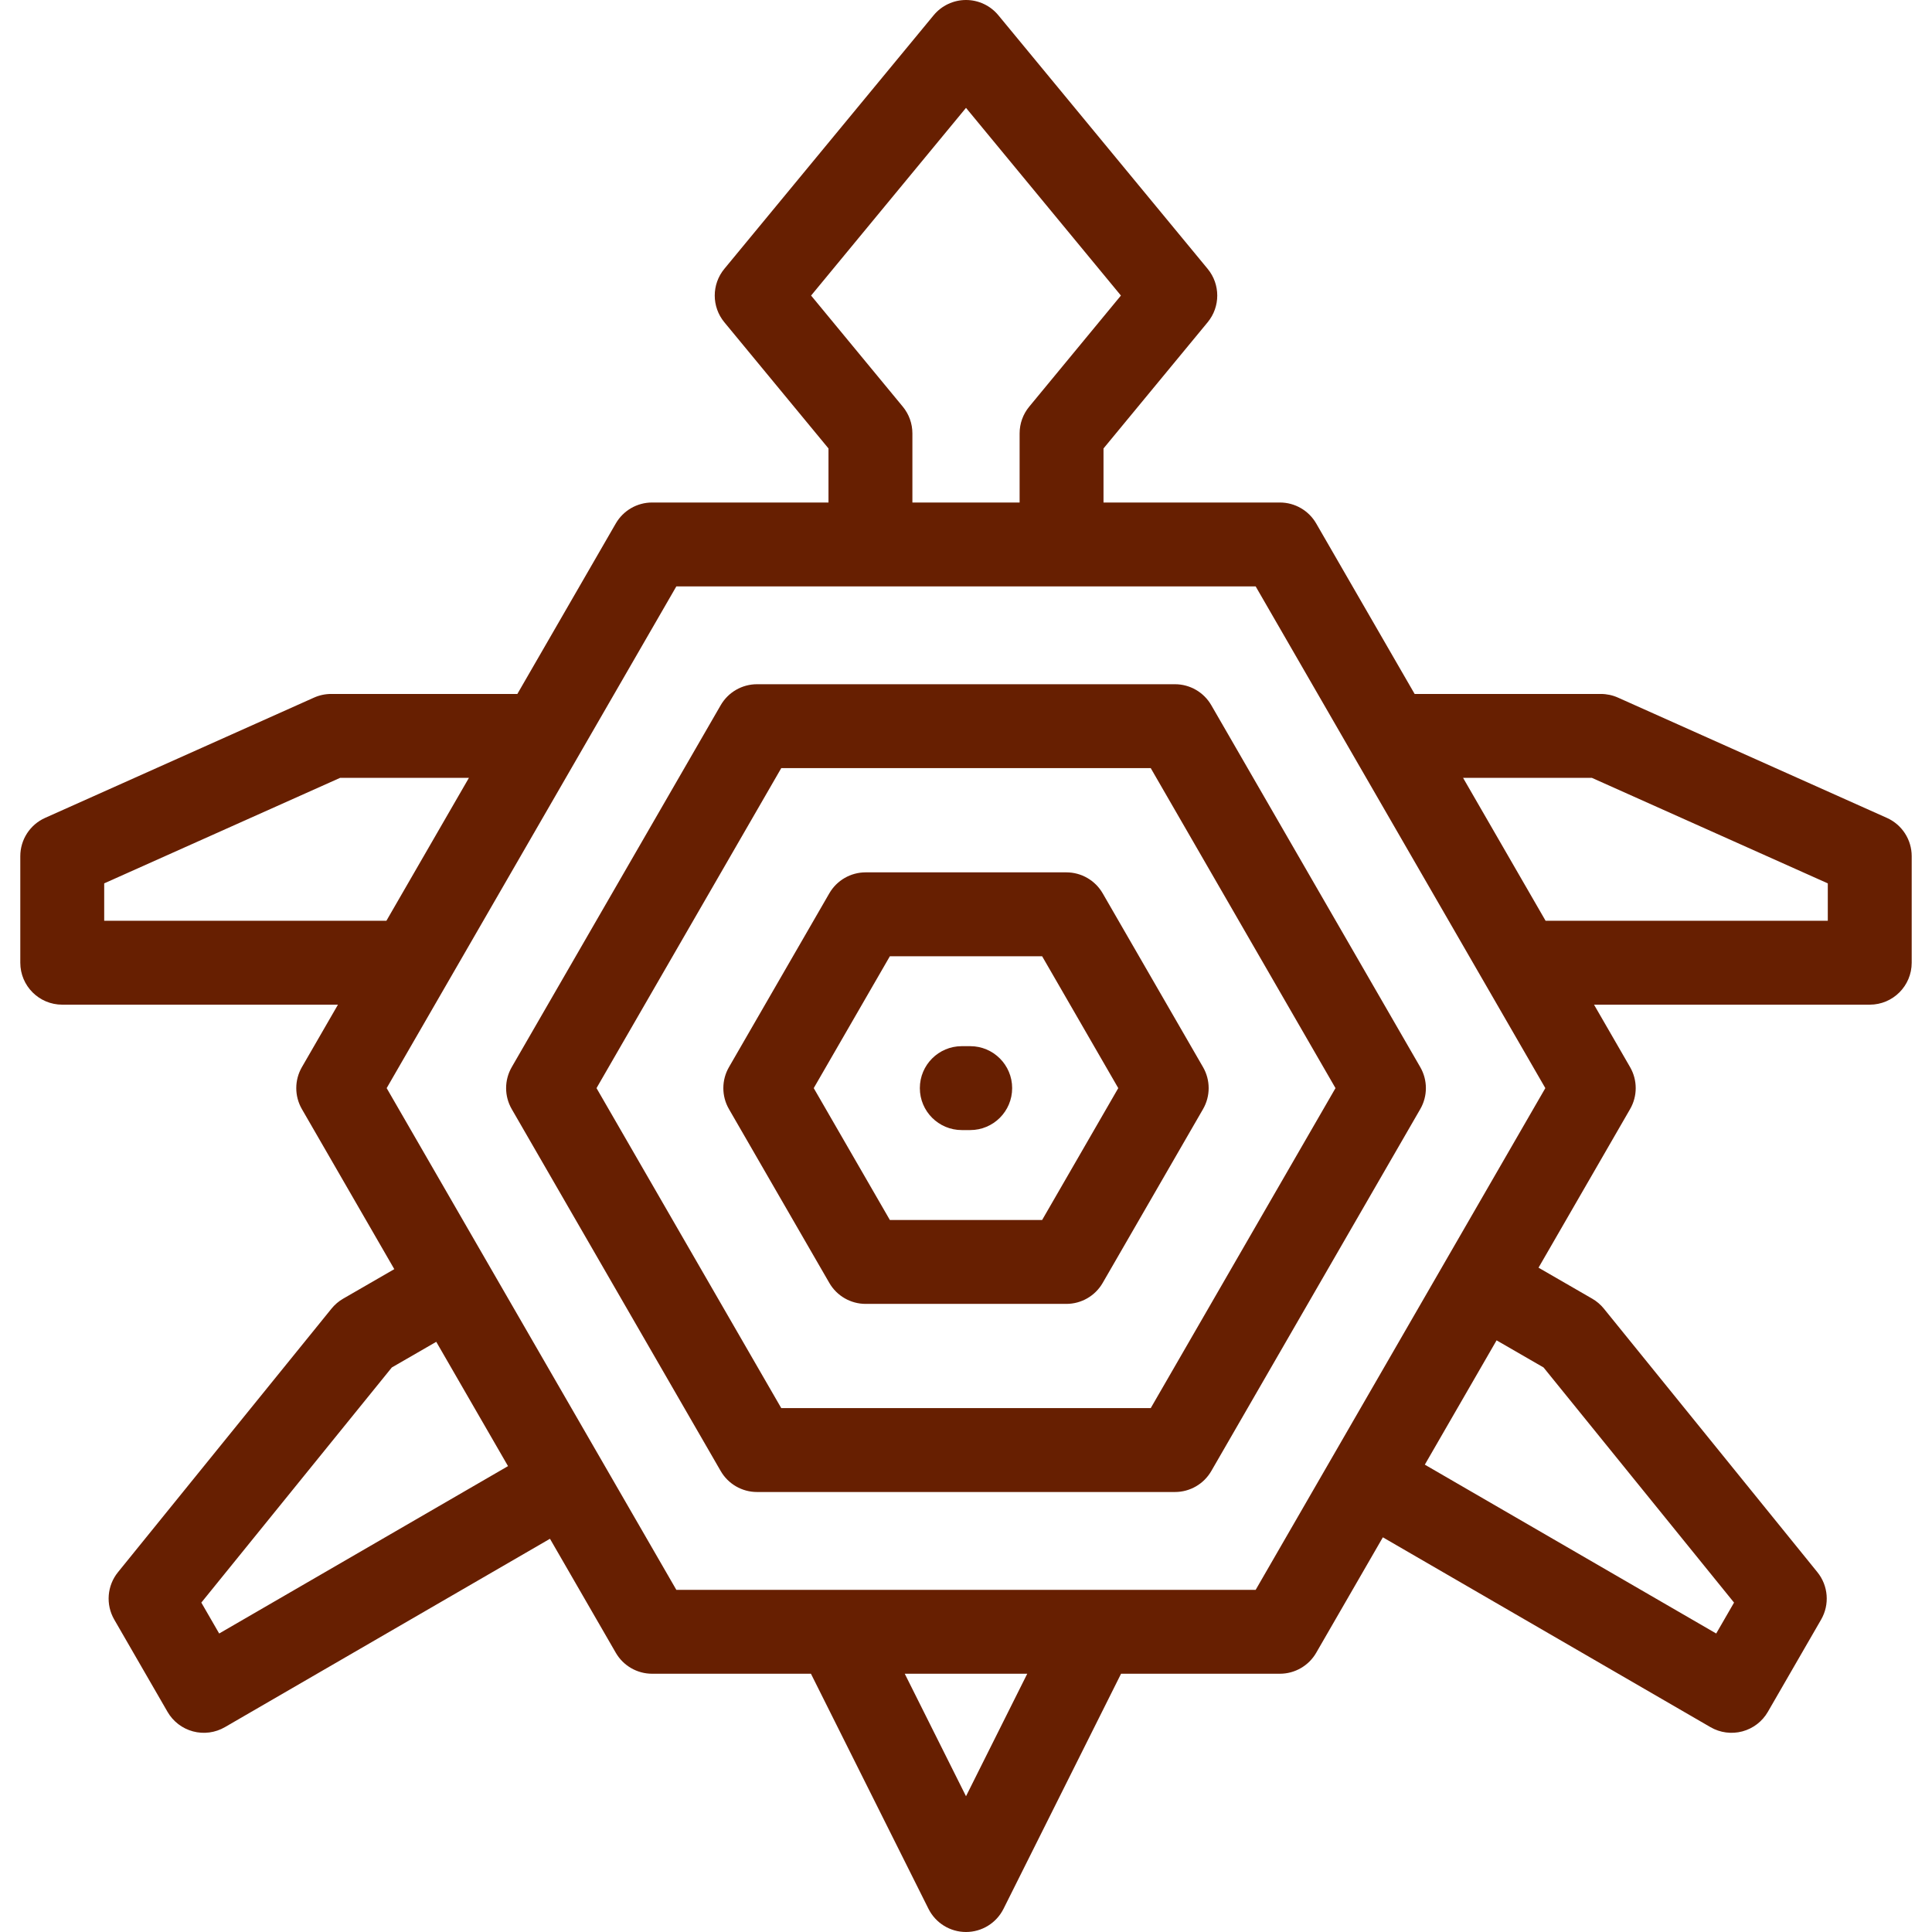
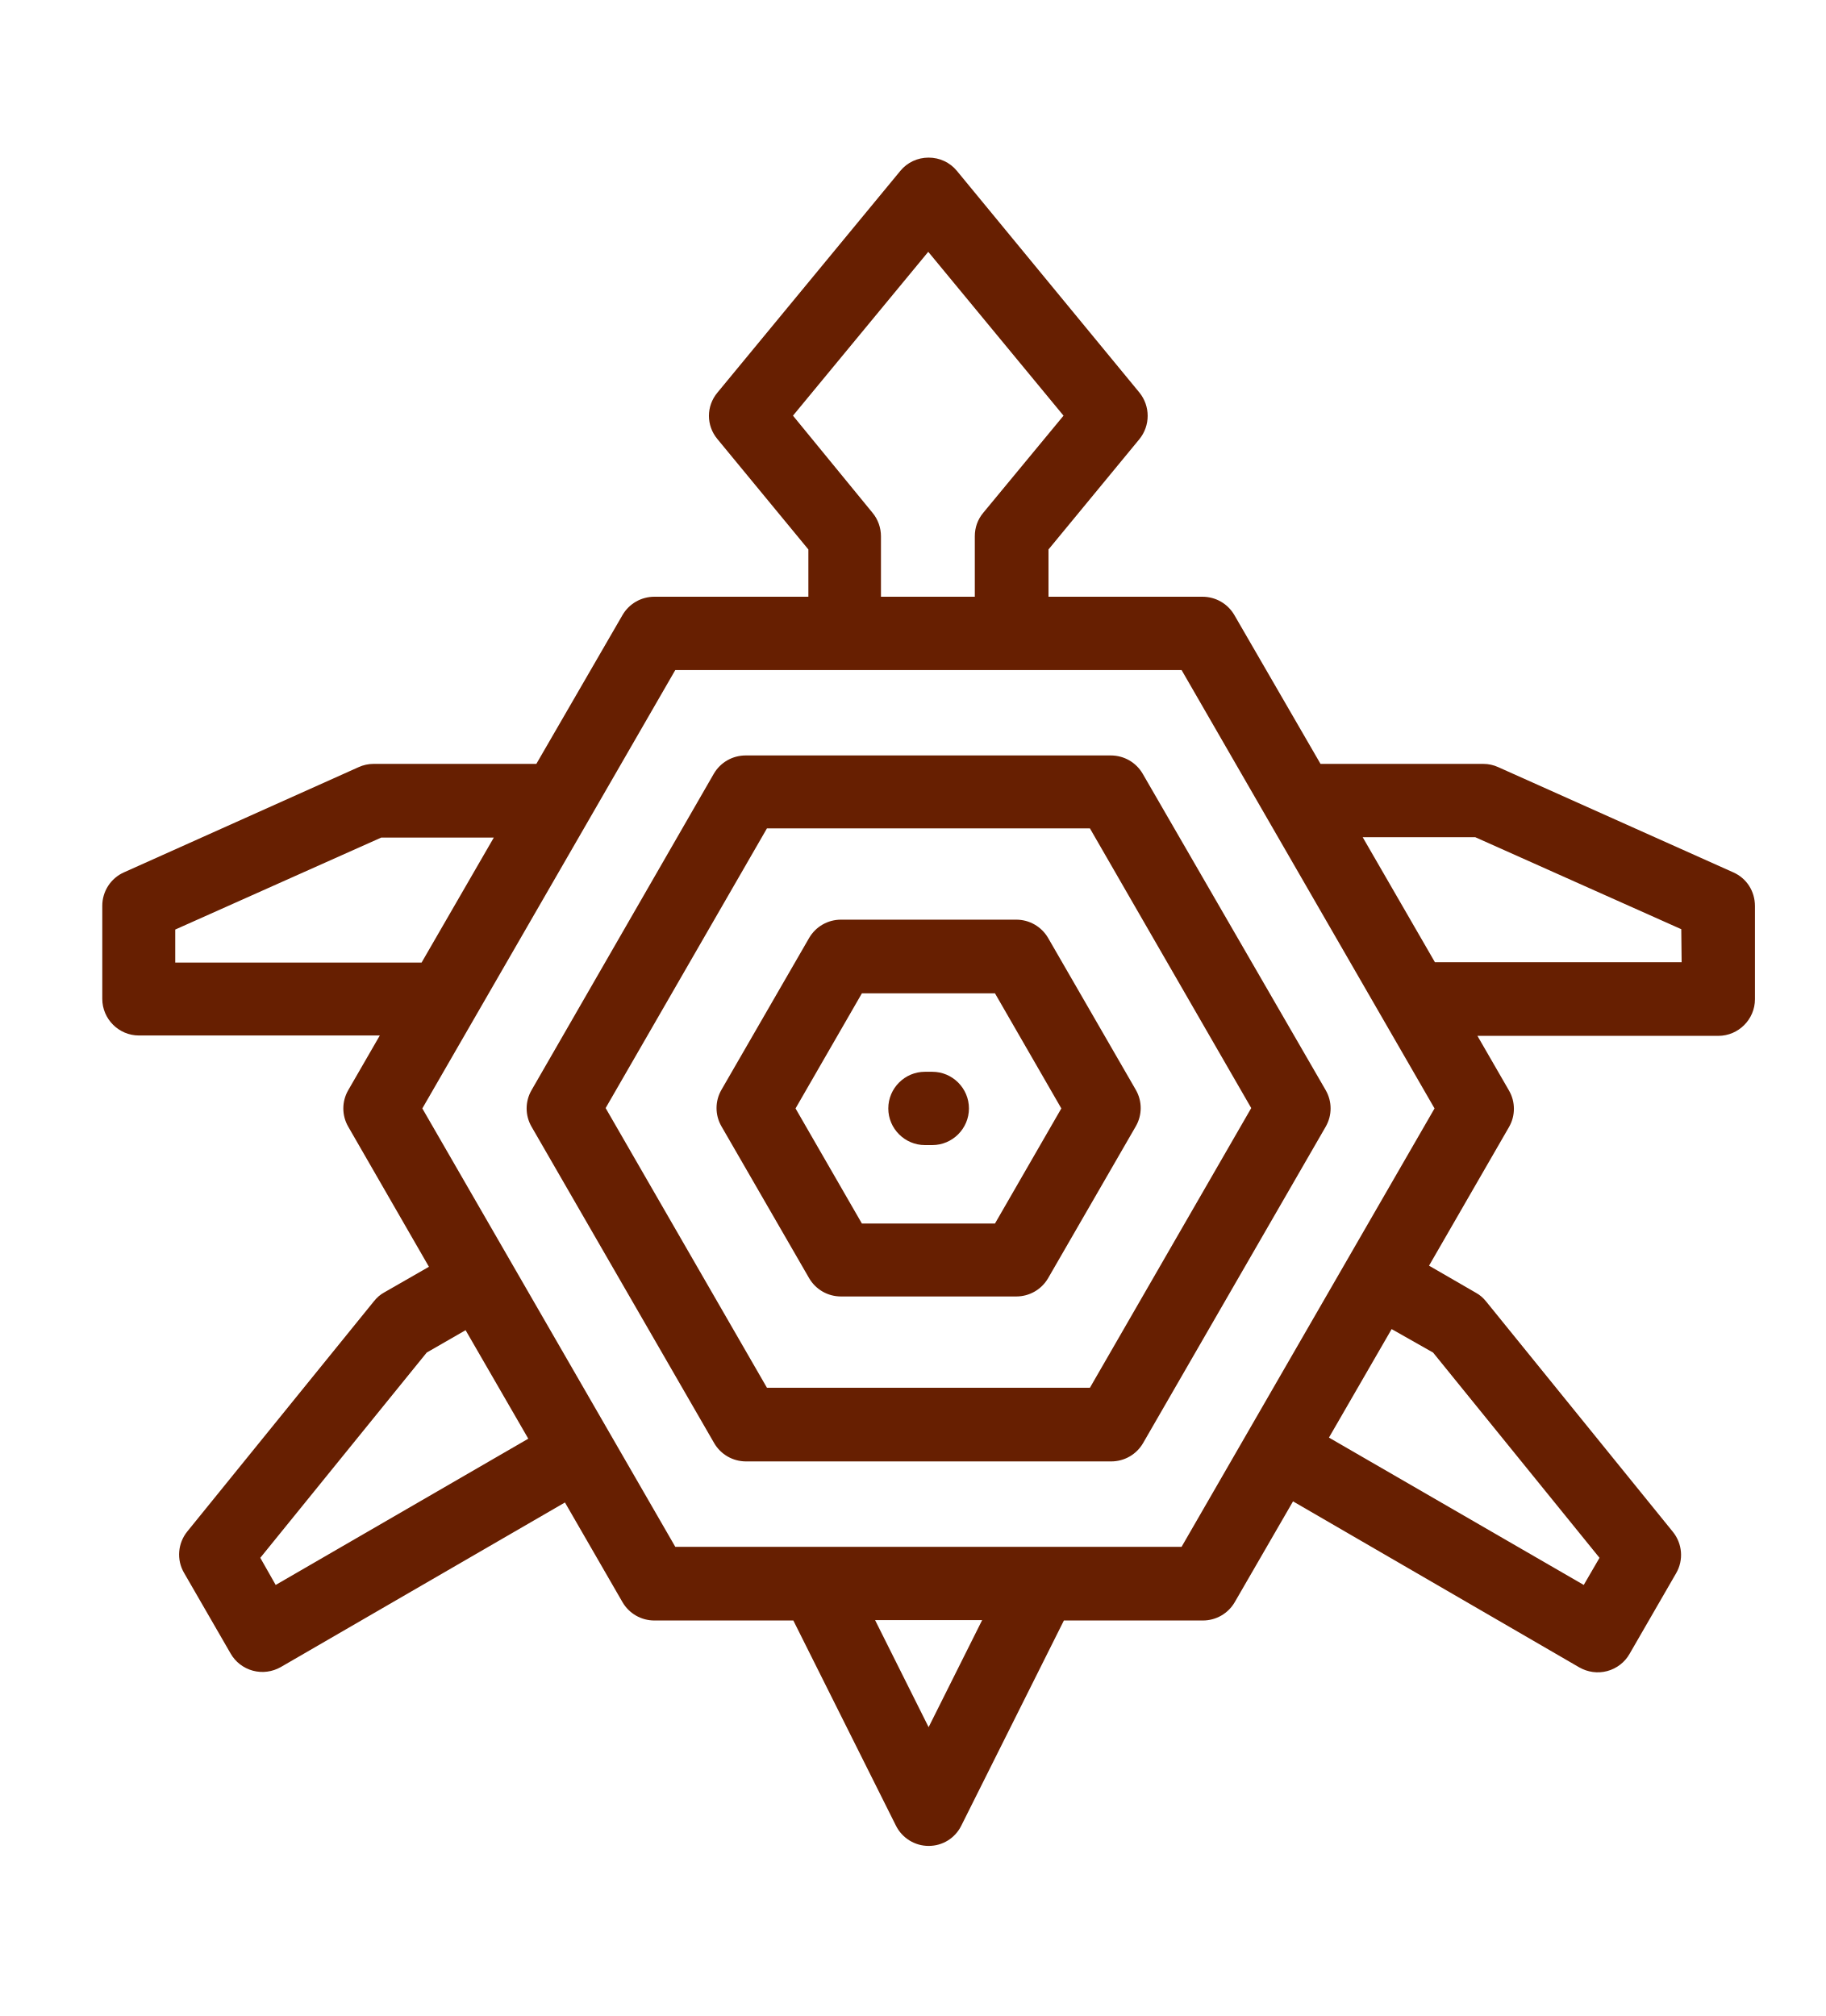
- <svg xmlns="http://www.w3.org/2000/svg" version="1.1" id="Capa_1" x="0px" y="0px" viewBox="0 0 460.527 460.527" style="enable-background:new 0 0 460.527 460.527;" xml:space="preserve">
-   <path fill="#671f01" id="XMLID_304_" d="M449.772,194.957l-64.095-28.669c-1.284-0.574-2.676-0.871-4.083-0.871h-44.39l-23.461-40.636  c-1.786-3.094-5.088-5-8.66-5h-42.042v-12.885l24.826-30.081c3.05-3.695,3.05-9.035,0-12.73l-49.892-60.45  C236.076,1.333,233.248,0,230.264,0s-5.813,1.333-7.713,3.635l-49.892,60.45c-3.05,3.695-3.05,9.035,0,12.73l24.826,30.08v12.886  h-42.042c-3.572,0-6.874,1.906-8.66,5l-23.462,40.636H78.934c-1.407,0-2.799,0.297-4.083,0.871l-64.096,28.669  c-3.6,1.61-5.917,5.186-5.917,9.129v25.397c0,5.522,4.478,10,10,10h65.721l-8.597,14.89c-1.786,3.094-1.786,6.906,0,10  l22.026,38.151l-12.192,7.04c-1.061,0.612-1.999,1.414-2.77,2.365l-50.903,62.829c-2.607,3.218-2.961,7.709-0.891,11.295  l12.699,21.995c1.327,2.299,3.515,3.977,6.08,4.661c2.562,0.684,5.296,0.323,7.594-1.009l77.491-44.905l15.687,27.17  c1.786,3.094,5.088,5,8.66,5h37.86l28.016,56.033c1.694,3.389,5.156,5.528,8.944,5.528s7.25-2.14,8.944-5.528l28.016-56.033h37.86  c3.572,0,6.874-1.906,8.66-5l15.887-27.518l78.096,45.253c2.298,1.332,5.03,1.692,7.595,1.009c2.564-0.686,4.752-2.362,6.079-4.662  l12.697-21.994c2.07-3.587,1.717-8.077-0.89-11.295l-50.901-62.829c-0.771-0.951-1.71-1.753-2.771-2.365l-12.798-7.389  l21.825-37.803c1.786-3.094,1.786-6.906,0-10l-8.597-14.89h65.723c5.522,0,10-4.478,10-10v-25.397  C455.689,200.143,453.372,196.567,449.772,194.957z M193.338,70.45l36.926-44.74l36.926,44.74l-21.86,26.487  c-1.479,1.792-2.287,4.042-2.287,6.365v16.479h-25.557v-16.479c0-2.323-0.809-4.573-2.287-6.365L193.338,70.45z M24.838,219.483  v-8.916l56.23-25.15h30.706l-19.669,34.066H24.838z M52.244,389.375l-4.254-7.368l45.41-56.048l10.589-6.114l17.107,29.631  L52.244,389.375z M230.264,428.166l-14.6-29.2h29.199L230.264,428.166z M367.933,325.959l45.407,56.049l-4.252,7.367l-69.457-40.247  l17.107-29.632L367.933,325.959z M299.311,378.966H161.217L92.169,259.373l69.048-119.592h138.094l69.046,119.592L299.311,378.966z   M435.689,219.483h-67.27l-19.668-34.066h30.708l56.229,25.15V219.483z M241.266,259.373c0,5.522-4.478,10-10,10h-2.004  c-5.522,0-10-4.478-10-10s4.478-10,10-10h2.004C236.788,249.373,241.266,253.851,241.266,259.373z M254.185,207.941h-47.842  c-3.572,0-6.874,1.906-8.66,5l-23.922,41.432c-1.786,3.094-1.786,6.906,0,10l23.922,41.433c1.786,3.094,5.088,5,8.66,5h47.842  c3.572,0,6.874-1.906,8.66-5l23.921-41.433c1.786-3.094,1.786-6.906,0-10l-23.921-41.432  C261.059,209.848,257.757,207.941,254.185,207.941z M248.411,290.806h-36.295l-18.148-31.433l18.148-31.432h36.295l18.147,31.432  L248.411,290.806z M288.734,168.098c-1.786-3.094-5.088-5-8.66-5h-99.622c-3.572,0-6.874,1.906-8.66,5l-49.811,86.275  c-1.786,3.094-1.786,6.906,0,10l49.811,86.274c1.786,3.094,5.088,5,8.66,5h99.622c3.572,0,6.874-1.906,8.66-5l49.812-86.274  c1.786-3.094,1.786-6.906,0-10L288.734,168.098z M274.301,335.647h-88.075l-44.037-76.274l44.037-76.275h88.075l44.038,76.275  L274.301,335.647z" />
-   <g>
- </g>
-   <g>
- </g>
-   <g>
- </g>
-   <g>
- </g>
-   <g>
- </g>
-   <g>
- </g>
-   <g>
- </g>
-   <g>
- </g>
-   <g>
- </g>
-   <g>
- </g>
-   <g>
- </g>
-   <g>
- </g>
-   <g>
- </g>
-   <g>
- </g>
-   <g>
- </g>
+ <svg xmlns="http://www.w3.org/2000/svg" version="1.1" id="Capa_1" x="0px" y="0px" viewBox="0 0 498 550" style="enable-background:new 0 0 498 550;" xml:space="preserve">
+   <style type="text/css">
+ 	.st0{fill:#671F01;}
+ </style>
+   <path id="XMLID_304_" class="st0" d="M472.8,238l-64.1-28.7c-1.3-0.6-2.7-0.9-4.1-0.9h-44.4l-23.5-40.6c-1.8-3.1-5.1-5-8.7-5h-42  v-12.9l24.8-30.1c3-3.7,3-9,0-12.7L261,46.6c-1.9-2.3-4.7-3.6-7.7-3.6c-3,0-5.8,1.3-7.7,3.6l-49.9,60.5c-3.1,3.7-3.1,9,0,12.7  l24.8,30.1v12.9h-42c-3.6,0-6.9,1.9-8.7,5l-23.5,40.6h-44.4c-1.4,0-2.8,0.3-4.1,0.9L33.8,238c-3.6,1.6-5.9,5.2-5.9,9.1v25.4  c0,5.5,4.5,10,10,10h65.7L95,297.4c-1.8,3.1-1.8,6.9,0,10l22,38.2l-12.2,7c-1.1,0.6-2,1.4-2.8,2.4l-50.9,62.8  c-2.6,3.2-3,7.7-0.9,11.3l12.7,22c1.3,2.3,3.5,4,6.1,4.7c2.6,0.7,5.3,0.3,7.6-1l77.5-44.9l15.7,27.2c1.8,3.1,5.1,5,8.7,5h37.9l28,56  c1.7,3.4,5.2,5.5,8.9,5.5c3.8,0,7.2-2.1,8.9-5.5l28-56h37.9c3.6,0,6.9-1.9,8.7-5l15.9-27.5l78.1,45.3c2.3,1.3,5,1.7,7.6,1  c2.6-0.7,4.8-2.4,6.1-4.7l12.7-22c2.1-3.6,1.7-8.1-0.9-11.3l-50.9-62.8c-0.8-1-1.7-1.8-2.8-2.4l-12.8-7.4l21.8-37.8  c1.8-3.1,1.8-6.9,0-10l-8.6-14.9h65.7c5.5,0,10-4.5,10-10v-25.4C478.7,243.1,476.4,239.6,472.8,238z M216.3,113.4l36.9-44.7  l36.9,44.7l-21.9,26.5c-1.5,1.8-2.3,4-2.3,6.4v16.5h-25.6v-16.5c0-2.3-0.8-4.6-2.3-6.4L216.3,113.4z M47.8,262.5v-8.9l56.2-25.1  h30.7l-19.7,34.1H47.8z M75.2,432.4L71,425l45.4-56l10.6-6.1l17.1,29.6L75.2,432.4z M253.3,471.2L238.7,442h29.2L253.3,471.2z   M390.9,369l45.4,56l-4.3,7.4l-69.5-40.2l17.1-29.6L390.9,369z M322.3,422H184.2l-69-119.6l69-119.6h138.1l69,119.6L322.3,422z   M458.7,262.5h-67.3l-19.7-34.1h30.7l56.2,25.1L458.7,262.5L458.7,262.5z M264.3,302.4c0,5.5-4.5,10-10,10h-2c-5.5,0-10-4.5-10-10  s4.5-10,10-10h2C259.8,292.4,264.3,296.9,264.3,302.4z M277.2,250.9h-47.8c-3.6,0-6.9,1.9-8.7,5l-23.9,41.4c-1.8,3.1-1.8,6.9,0,10  l23.9,41.4c1.8,3.1,5.1,5,8.7,5h47.8c3.6,0,6.9-1.9,8.7-5l23.9-41.4c1.8-3.1,1.8-6.9,0-10l-23.9-41.4  C284.1,252.8,280.8,250.9,277.2,250.9z M271.4,333.8h-36.3L217,302.4l18.1-31.4h36.3l18.1,31.4L271.4,333.8z M311.7,211.1  c-1.8-3.1-5.1-5-8.7-5h-99.6c-3.6,0-6.9,1.9-8.7,5L145,297.4c-1.8,3.1-1.8,6.9,0,10l49.8,86.3c1.8,3.1,5.1,5,8.7,5h99.6  c3.6,0,6.9-1.9,8.7-5l49.8-86.3c1.8-3.1,1.8-6.9,0-10L311.7,211.1z M297.3,378.6h-88.1l-44-76.3l44-76.3h88.1l44,76.3L297.3,378.6z" />
</svg>
